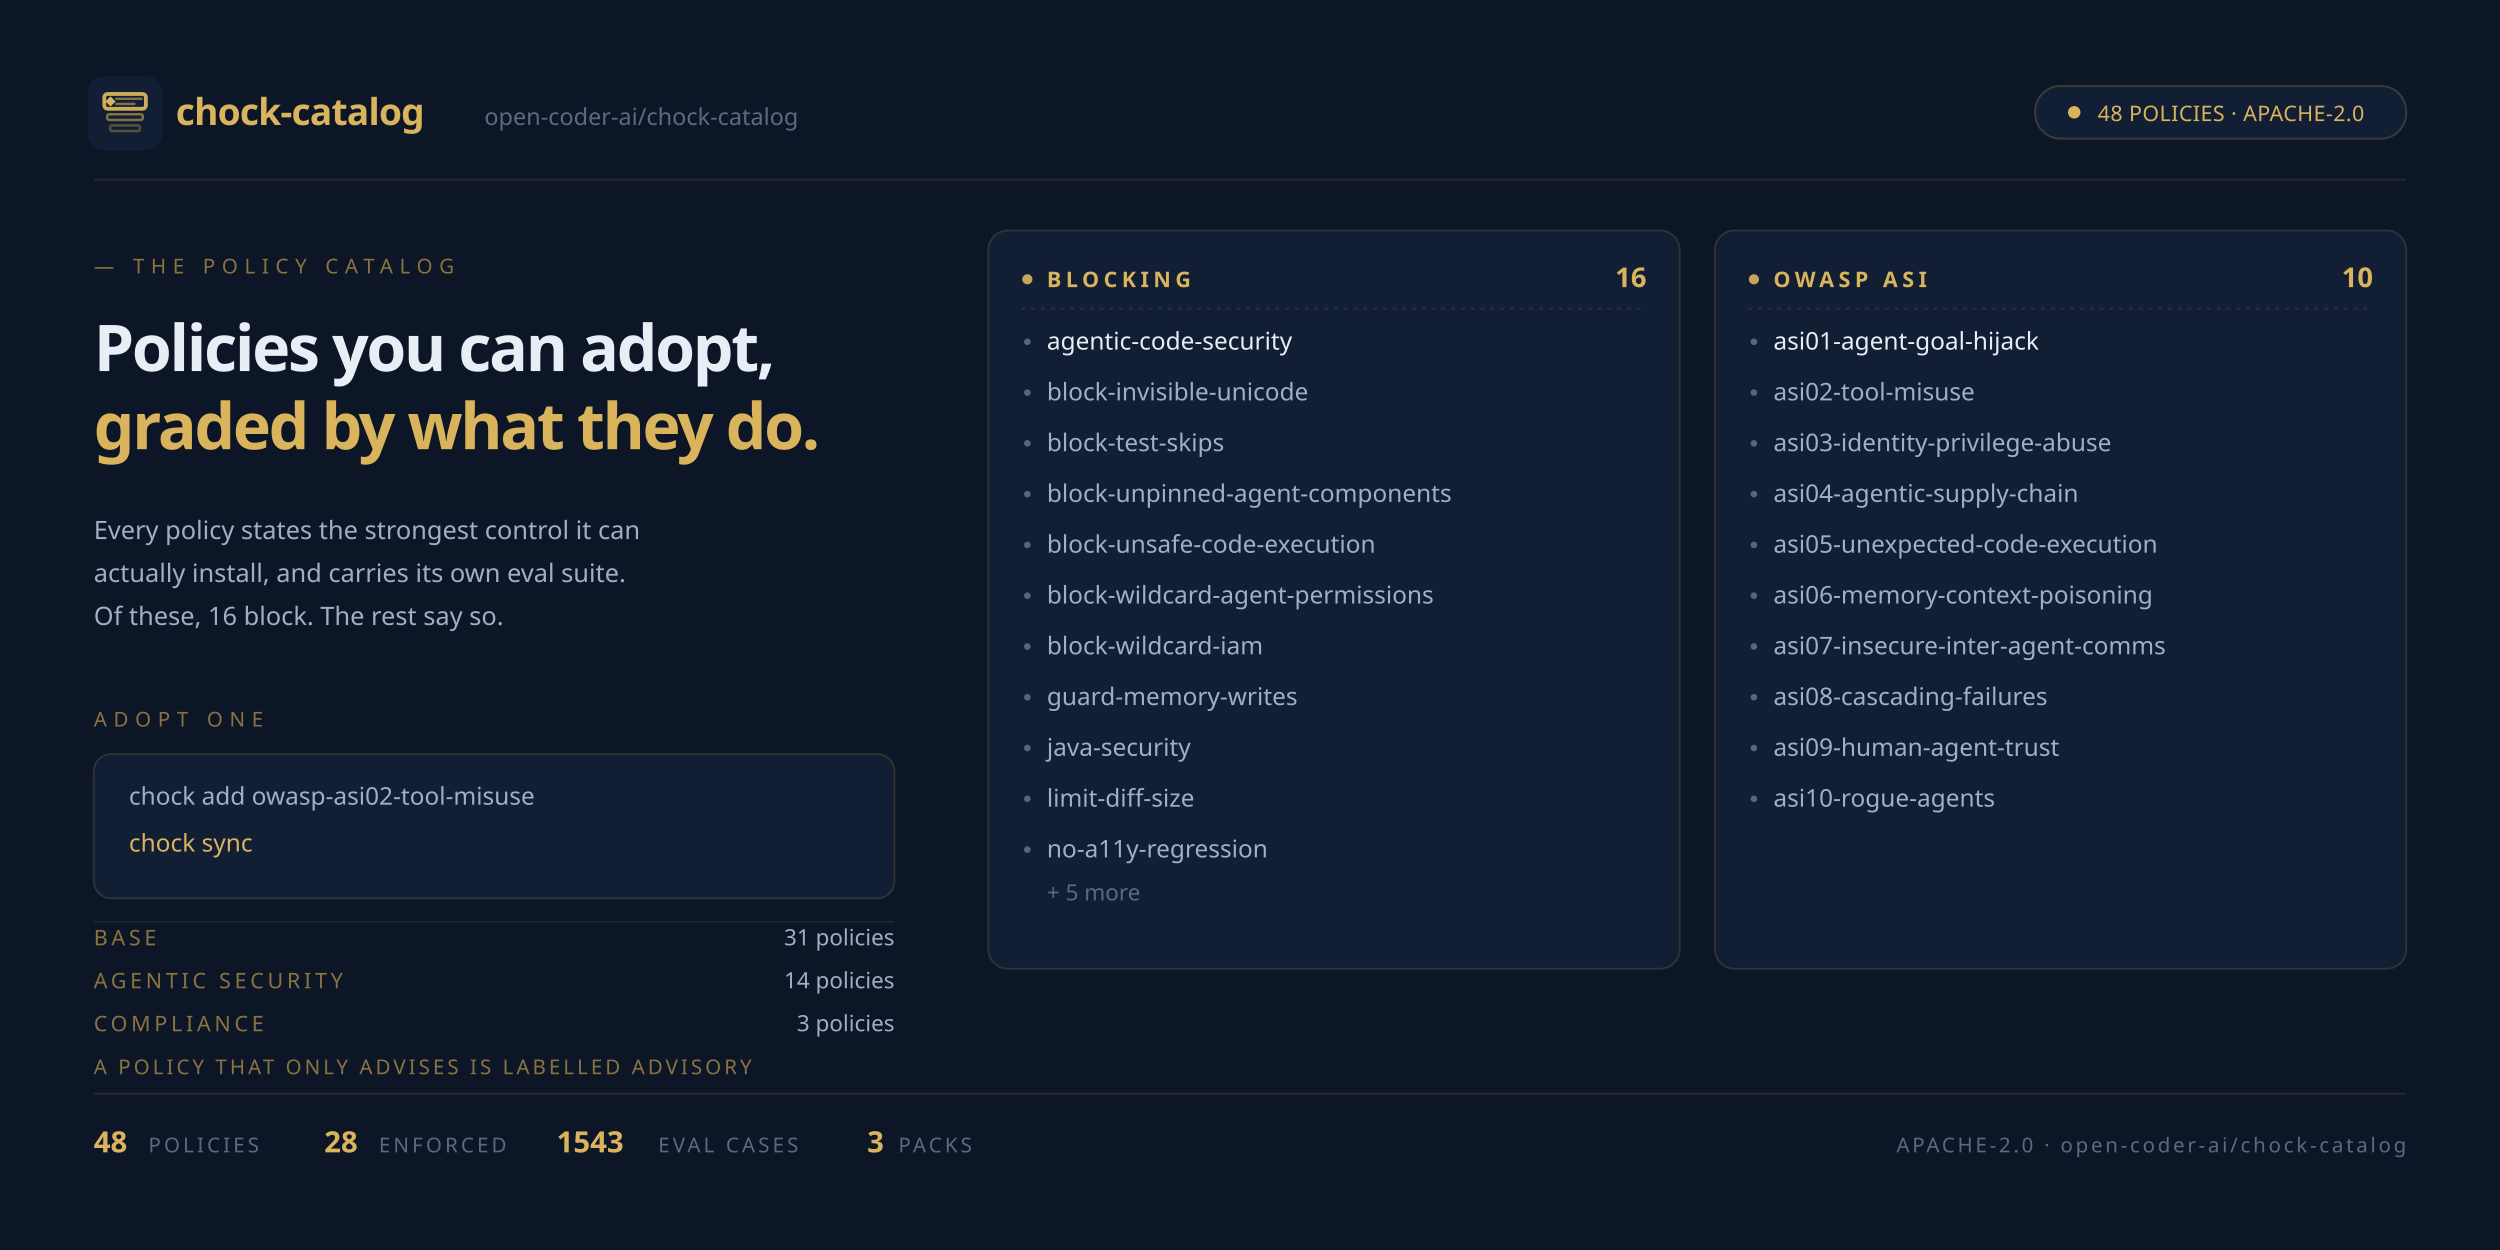
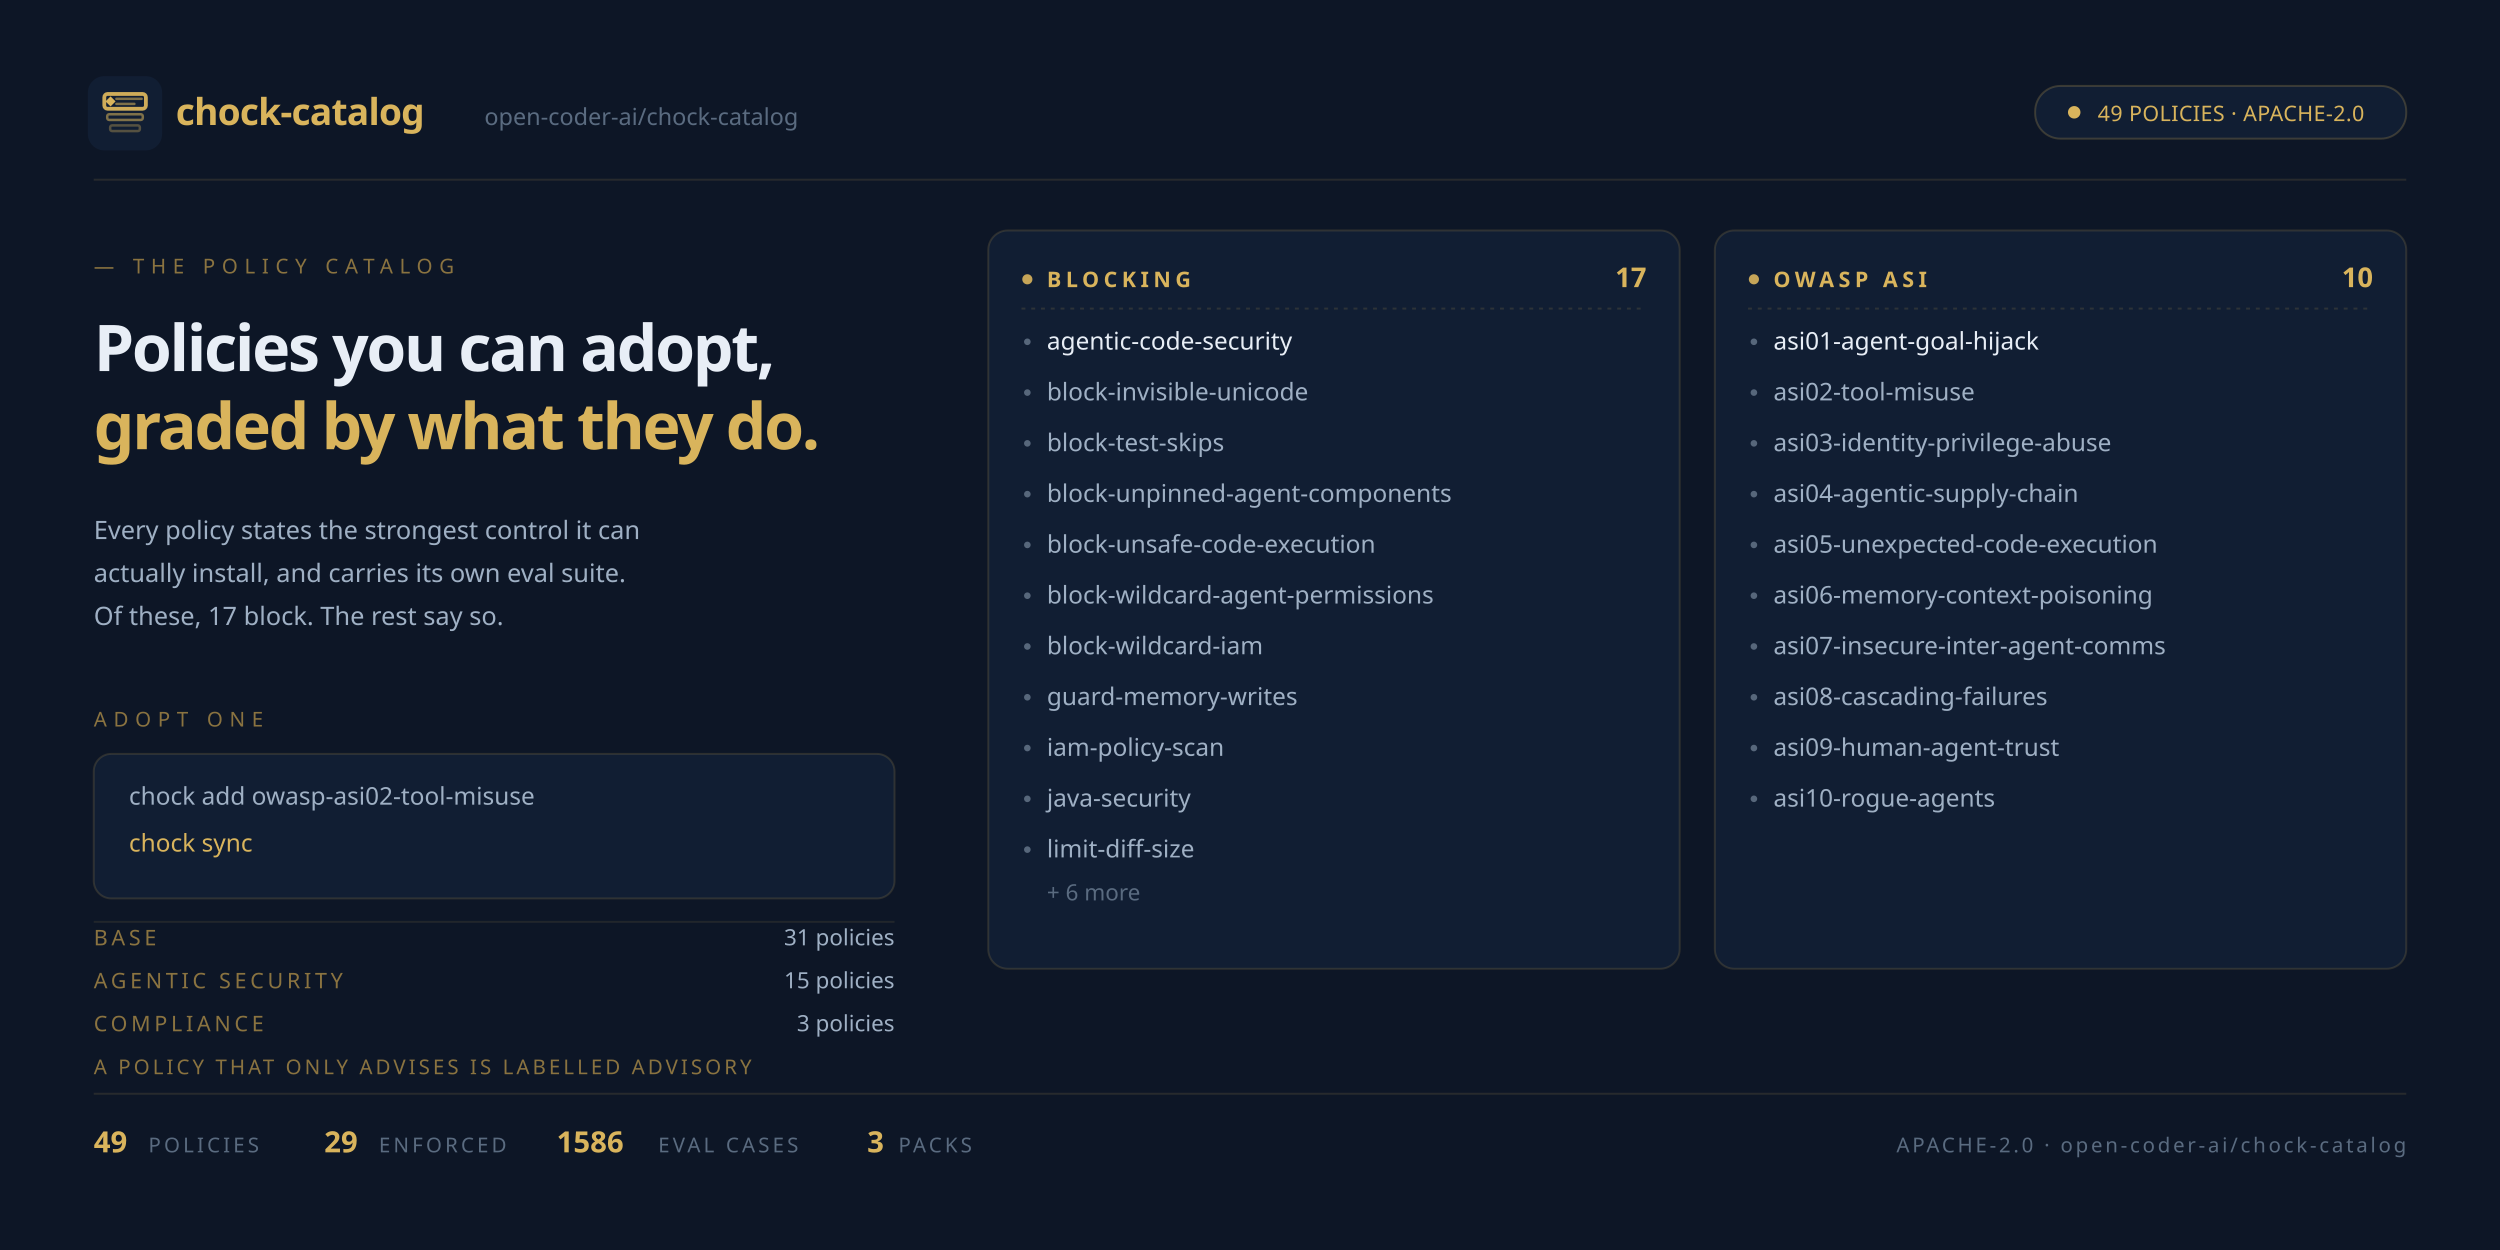
- <svg xmlns="http://www.w3.org/2000/svg" width="1280" height="640" viewBox="0 0 1280 640" role="img" aria-label="chock-catalog — the policy catalog for chock: policies you can adopt, graded by what they actually enforce. 48 policies across 3 packs (agentic-security 14, base 31, compliance 3); 28 enforced (19 at commit, 9 at pre-tool-use) and 20 advisory; 1543 eval cases. The 16 blocking policies: agentic-code-security, block-invisible-unicode, block-test-skips, block-unpinned-agent-components, block-unsafe-code-execution, block-wildcard-agent-permissions, block-wildcard-iam, guard-memory-writes, java-security, limit-diff-size, no-a11y-regression, pin-github-actions, protect-main-branch, protect-test-integrity, scan-secrets, verify-dependency-exists. Full OWASP Agentic Security Initiative top ten coverage, ASI01 through ASI10. Apache-2.0.">
+ <svg xmlns="http://www.w3.org/2000/svg" width="1280" height="640" viewBox="0 0 1280 640" role="img" aria-label="chock-catalog — the policy catalog for chock: policies you can adopt, graded by what they actually enforce. 49 policies across 3 packs (agentic-security 15, base 31, compliance 3); 29 enforced (20 at commit, 9 at pre-tool-use) and 20 advisory; 1586 eval cases. The 17 blocking policies: agentic-code-security, block-invisible-unicode, block-test-skips, block-unpinned-agent-components, block-unsafe-code-execution, block-wildcard-agent-permissions, block-wildcard-iam, guard-memory-writes, iam-policy-scan, java-security, limit-diff-size, no-a11y-regression, pin-github-actions, protect-main-branch, protect-test-integrity, scan-secrets, verify-dependency-exists. Full OWASP Agentic Security Initiative top ten coverage, ASI01 through ASI10. Apache-2.0.">
  <rect width="1280" height="640" fill="#0D1626" />
  <rect x="45.0" y="39.0" width="38" height="38" rx="8.4" fill="#111E33" />
  <rect x="56.4" y="64.2" width="15.2" height="2.9" rx="1.0" fill="none" stroke="#D9B45C" stroke-width="1.29" stroke-opacity="0.34" />
  <rect x="54.9" y="58.5" width="18.2" height="2.9" rx="1.0" fill="none" stroke="#D9B45C" stroke-width="1.29" stroke-opacity="0.55" />
  <rect x="53.4" y="48.1" width="21.3" height="7.6" rx="1.7" fill="none" stroke="#D9B45C" stroke-width="1.94" stroke-opacity="0.95" />
  <rect x="54.77" y="50.10" width="3.65" height="3.65" transform="rotate(45 56.59 51.92)" fill="#D9B45C" />
  <line x1="59.6" y1="50.6" x2="72.5" y2="50.6" stroke="#D9B45C" stroke-width="1.29" stroke-opacity="0.55" stroke-linecap="round" />
  <line x1="59.6" y1="53.2" x2="68.8" y2="53.2" stroke="#D9B45C" stroke-width="1.29" stroke-opacity="0.55" stroke-linecap="round" />
  <text x="90" y="64" font-family="Geist Mono" font-size="19" font-weight="700" letter-spacing="-0.4" fill="#D9B45C">chock-catalog</text>
  <text x="248" y="64" font-family="Geist Mono" font-size="12" fill="#5A6B80">open-coder-ai/chock-catalog</text>
  <rect x="1042" y="44" width="190" height="27" rx="13" fill="#111E33" stroke="#D9B45C" stroke-opacity="0.22" />
  <circle cx="1062" cy="57.5" r="3.2" fill="#D9B45C" />
-   <text x="1074" y="62" font-family="Geist Mono" font-size="11" letter-spacing="0.2" fill="#D9B45C">48 POLICIES · APACHE-2.0</text>
+   <text x="1074" y="62" font-family="Geist Mono" font-size="11" letter-spacing="0.2" fill="#D9B45C">49 POLICIES · APACHE-2.0</text>
  <line x1="48" y1="92" x2="1232" y2="92" stroke="#D9B45C" stroke-opacity="0.13" stroke-width="1" />
  <text x="48" y="140" font-family="Geist Mono" font-size="10.5" letter-spacing="3.4" fill="#8A7340">— THE POLICY CATALOG</text>
  <text x="48" y="190" font-family="Geist Mono" font-size="33" font-weight="700" letter-spacing="-1.2" fill="#E8EEF6">Policies you can adopt,</text>
  <text x="48" y="230" font-family="Geist Mono" font-size="33" font-weight="700" letter-spacing="-1.2" fill="#D9B45C">graded by what they do.</text>
  <text x="48" y="276" font-family="Geist Mono" font-size="13" fill="#9FB0C4">Every policy states the strongest control it can</text>
  <text x="48" y="298" font-family="Geist Mono" font-size="13" fill="#9FB0C4">actually install, and carries its own eval suite.</text>
-   <text x="48" y="320" font-family="Geist Mono" font-size="13" fill="#9FB0C4">Of these, 16 block. The rest say so.</text>
+   <text x="48" y="320" font-family="Geist Mono" font-size="13" fill="#9FB0C4">Of these, 17 block. The rest say so.</text>
  <text x="48" y="372" font-family="Geist Mono" font-size="10.5" letter-spacing="3.4" fill="#8A7340">ADOPT ONE</text>
  <rect x="48" y="386" width="410" height="74" rx="9" fill="#111E33" stroke="#D9B45C" stroke-opacity="0.16" />
  <text x="66" y="412" font-family="Geist Mono" font-size="12.5" fill="#9FB0C4">chock add owasp-asi02-tool-misuse</text>
  <text x="66" y="436" font-family="Geist Mono" font-size="12.5" fill="#D9B45C">chock sync</text>
  <line x1="48" y1="472" x2="458" y2="472" stroke="#D9B45C" stroke-opacity="0.10" stroke-width="1" />
  <text x="48" y="484" font-family="Geist Mono" font-size="11" letter-spacing="1.9" fill="#8A7340">BASE</text>
  <text x="458" y="484" font-family="Geist Mono" font-size="11.5" text-anchor="end" fill="#9FB0C4">31 policies</text>
  <text x="48" y="506" font-family="Geist Mono" font-size="11" letter-spacing="1.9" fill="#8A7340">AGENTIC SECURITY</text>
-   <text x="458" y="506" font-family="Geist Mono" font-size="11.5" text-anchor="end" fill="#9FB0C4">14 policies</text>
+   <text x="458" y="506" font-family="Geist Mono" font-size="11.5" text-anchor="end" fill="#9FB0C4">15 policies</text>
  <text x="48" y="528" font-family="Geist Mono" font-size="11" letter-spacing="1.9" fill="#8A7340">COMPLIANCE</text>
  <text x="458" y="528" font-family="Geist Mono" font-size="11.5" text-anchor="end" fill="#9FB0C4">3 policies</text>
  <text x="48" y="550" font-family="Geist Mono" font-size="10.5" letter-spacing="1.55" fill="#8A7340">A POLICY THAT ONLY ADVISES IS LABELLED ADVISORY</text>
  <rect x="506" y="118" width="354" height="378" rx="10" fill="#111E33" stroke="#D9B45C" stroke-opacity="0.16" stroke-width="1" />
  <circle cx="526" cy="143" r="2.6" fill="#D9B45C" fill-opacity="0.9" />
  <text x="536" y="147" font-family="Geist Mono" font-size="11" font-weight="700" letter-spacing="2.3" fill="#D9B45C">BLOCKING</text>
-   <text x="843" y="147" font-family="Geist Mono" font-size="14" font-weight="700" text-anchor="end" fill="#D9B45C">16</text>
+   <text x="843" y="147" font-family="Geist Mono" font-size="14" font-weight="700" text-anchor="end" fill="#D9B45C">17</text>
  <line x1="523" y1="158" x2="843" y2="158" stroke="#D9B45C" stroke-opacity="0.14" stroke-width="1" stroke-dasharray="2 3" />
  <circle cx="526" cy="175" r="1.7" fill="#9FB0C4" fill-opacity="0.5" />
  <text x="536" y="179" font-family="Geist Mono" font-size="12.5" fill="#E8EEF6">agentic-code-security</text>
  <circle cx="526" cy="201" r="1.7" fill="#9FB0C4" fill-opacity="0.5" />
  <text x="536" y="205" font-family="Geist Mono" font-size="12.5" fill="#9FB0C4">block-invisible-unicode</text>
  <circle cx="526" cy="227" r="1.7" fill="#9FB0C4" fill-opacity="0.5" />
  <text x="536" y="231" font-family="Geist Mono" font-size="12.5" fill="#9FB0C4">block-test-skips</text>
  <circle cx="526" cy="253" r="1.7" fill="#9FB0C4" fill-opacity="0.5" />
  <text x="536" y="257" font-family="Geist Mono" font-size="12.5" fill="#9FB0C4">block-unpinned-agent-components</text>
  <circle cx="526" cy="279" r="1.7" fill="#9FB0C4" fill-opacity="0.5" />
  <text x="536" y="283" font-family="Geist Mono" font-size="12.5" fill="#9FB0C4">block-unsafe-code-execution</text>
  <circle cx="526" cy="305" r="1.7" fill="#9FB0C4" fill-opacity="0.5" />
  <text x="536" y="309" font-family="Geist Mono" font-size="12.5" fill="#9FB0C4">block-wildcard-agent-permissions</text>
  <circle cx="526" cy="331" r="1.7" fill="#9FB0C4" fill-opacity="0.5" />
  <text x="536" y="335" font-family="Geist Mono" font-size="12.5" fill="#9FB0C4">block-wildcard-iam</text>
  <circle cx="526" cy="357" r="1.7" fill="#9FB0C4" fill-opacity="0.5" />
  <text x="536" y="361" font-family="Geist Mono" font-size="12.5" fill="#9FB0C4">guard-memory-writes</text>
  <circle cx="526" cy="383" r="1.7" fill="#9FB0C4" fill-opacity="0.5" />
-   <text x="536" y="387" font-family="Geist Mono" font-size="12.5" fill="#9FB0C4">java-security</text>
+   <text x="536" y="387" font-family="Geist Mono" font-size="12.5" fill="#9FB0C4">iam-policy-scan</text>
  <circle cx="526" cy="409" r="1.7" fill="#9FB0C4" fill-opacity="0.5" />
-   <text x="536" y="413" font-family="Geist Mono" font-size="12.5" fill="#9FB0C4">limit-diff-size</text>
+   <text x="536" y="413" font-family="Geist Mono" font-size="12.5" fill="#9FB0C4">java-security</text>
  <circle cx="526" cy="435" r="1.7" fill="#9FB0C4" fill-opacity="0.5" />
-   <text x="536" y="439" font-family="Geist Mono" font-size="12.5" fill="#9FB0C4">no-a11y-regression</text>
-   <text x="536" y="461" font-family="Geist Mono" font-size="11.5" fill="#5A6B80">+ 5 more</text>
+   <text x="536" y="439" font-family="Geist Mono" font-size="12.5" fill="#9FB0C4">limit-diff-size</text>
+   <text x="536" y="461" font-family="Geist Mono" font-size="11.5" fill="#5A6B80">+ 6 more</text>
  <rect x="878" y="118" width="354" height="378" rx="10" fill="#111E33" stroke="#D9B45C" stroke-opacity="0.16" stroke-width="1" />
  <circle cx="898" cy="143" r="2.6" fill="#D9B45C" fill-opacity="0.9" />
  <text x="908" y="147" font-family="Geist Mono" font-size="11" font-weight="700" letter-spacing="2.3" fill="#D9B45C">OWASP ASI</text>
  <text x="1215" y="147" font-family="Geist Mono" font-size="14" font-weight="700" text-anchor="end" fill="#D9B45C">10</text>
  <line x1="895" y1="158" x2="1215" y2="158" stroke="#D9B45C" stroke-opacity="0.14" stroke-width="1" stroke-dasharray="2 3" />
  <circle cx="898" cy="175" r="1.7" fill="#9FB0C4" fill-opacity="0.5" />
  <text x="908" y="179" font-family="Geist Mono" font-size="12.5" fill="#E8EEF6">asi01-agent-goal-hijack</text>
  <circle cx="898" cy="201" r="1.7" fill="#9FB0C4" fill-opacity="0.5" />
  <text x="908" y="205" font-family="Geist Mono" font-size="12.5" fill="#9FB0C4">asi02-tool-misuse</text>
  <circle cx="898" cy="227" r="1.7" fill="#9FB0C4" fill-opacity="0.5" />
  <text x="908" y="231" font-family="Geist Mono" font-size="12.5" fill="#9FB0C4">asi03-identity-privilege-abuse</text>
  <circle cx="898" cy="253" r="1.7" fill="#9FB0C4" fill-opacity="0.5" />
  <text x="908" y="257" font-family="Geist Mono" font-size="12.5" fill="#9FB0C4">asi04-agentic-supply-chain</text>
  <circle cx="898" cy="279" r="1.7" fill="#9FB0C4" fill-opacity="0.5" />
  <text x="908" y="283" font-family="Geist Mono" font-size="12.5" fill="#9FB0C4">asi05-unexpected-code-execution</text>
  <circle cx="898" cy="305" r="1.7" fill="#9FB0C4" fill-opacity="0.5" />
  <text x="908" y="309" font-family="Geist Mono" font-size="12.5" fill="#9FB0C4">asi06-memory-context-poisoning</text>
  <circle cx="898" cy="331" r="1.7" fill="#9FB0C4" fill-opacity="0.5" />
  <text x="908" y="335" font-family="Geist Mono" font-size="12.5" fill="#9FB0C4">asi07-insecure-inter-agent-comms</text>
  <circle cx="898" cy="357" r="1.7" fill="#9FB0C4" fill-opacity="0.5" />
  <text x="908" y="361" font-family="Geist Mono" font-size="12.5" fill="#9FB0C4">asi08-cascading-failures</text>
  <circle cx="898" cy="383" r="1.7" fill="#9FB0C4" fill-opacity="0.5" />
  <text x="908" y="387" font-family="Geist Mono" font-size="12.5" fill="#9FB0C4">asi09-human-agent-trust</text>
  <circle cx="898" cy="409" r="1.7" fill="#9FB0C4" fill-opacity="0.5" />
  <text x="908" y="413" font-family="Geist Mono" font-size="12.5" fill="#9FB0C4">asi10-rogue-agents</text>
  <line x1="48" y1="560" x2="1232" y2="560" stroke="#D9B45C" stroke-opacity="0.13" stroke-width="1" />
-   <text x="48" y="590" font-family="Geist Mono" font-size="15" font-weight="700" fill="#D9B45C">48</text>
+   <text x="48" y="590" font-family="Geist Mono" font-size="15" font-weight="700" fill="#D9B45C">49</text>
  <text x="76" y="590" font-family="Geist Mono" font-size="10.5" letter-spacing="1.6" fill="#5A6B80">POLICIES</text>
-   <text x="166" y="590" font-family="Geist Mono" font-size="15" font-weight="700" fill="#D9B45C">28</text>
+   <text x="166" y="590" font-family="Geist Mono" font-size="15" font-weight="700" fill="#D9B45C">29</text>
  <text x="194" y="590" font-family="Geist Mono" font-size="10.5" letter-spacing="1.6" fill="#5A6B80">ENFORCED</text>
-   <text x="285" y="590" font-family="Geist Mono" font-size="15" font-weight="700" fill="#D9B45C">1543</text>
+   <text x="285" y="590" font-family="Geist Mono" font-size="15" font-weight="700" fill="#D9B45C">1586</text>
  <text x="337" y="590" font-family="Geist Mono" font-size="10.5" letter-spacing="1.6" fill="#5A6B80">EVAL CASES</text>
  <text x="444" y="590" font-family="Geist Mono" font-size="15" font-weight="700" fill="#D9B45C">3</text>
  <text x="460" y="590" font-family="Geist Mono" font-size="10.5" letter-spacing="1.6" fill="#5A6B80">PACKS</text>
  <text x="1232" y="590" font-family="Geist Mono" font-size="10.5" letter-spacing="1.4" text-anchor="end" fill="#5A6B80">APACHE-2.0 · open-coder-ai/chock-catalog</text>
</svg>
